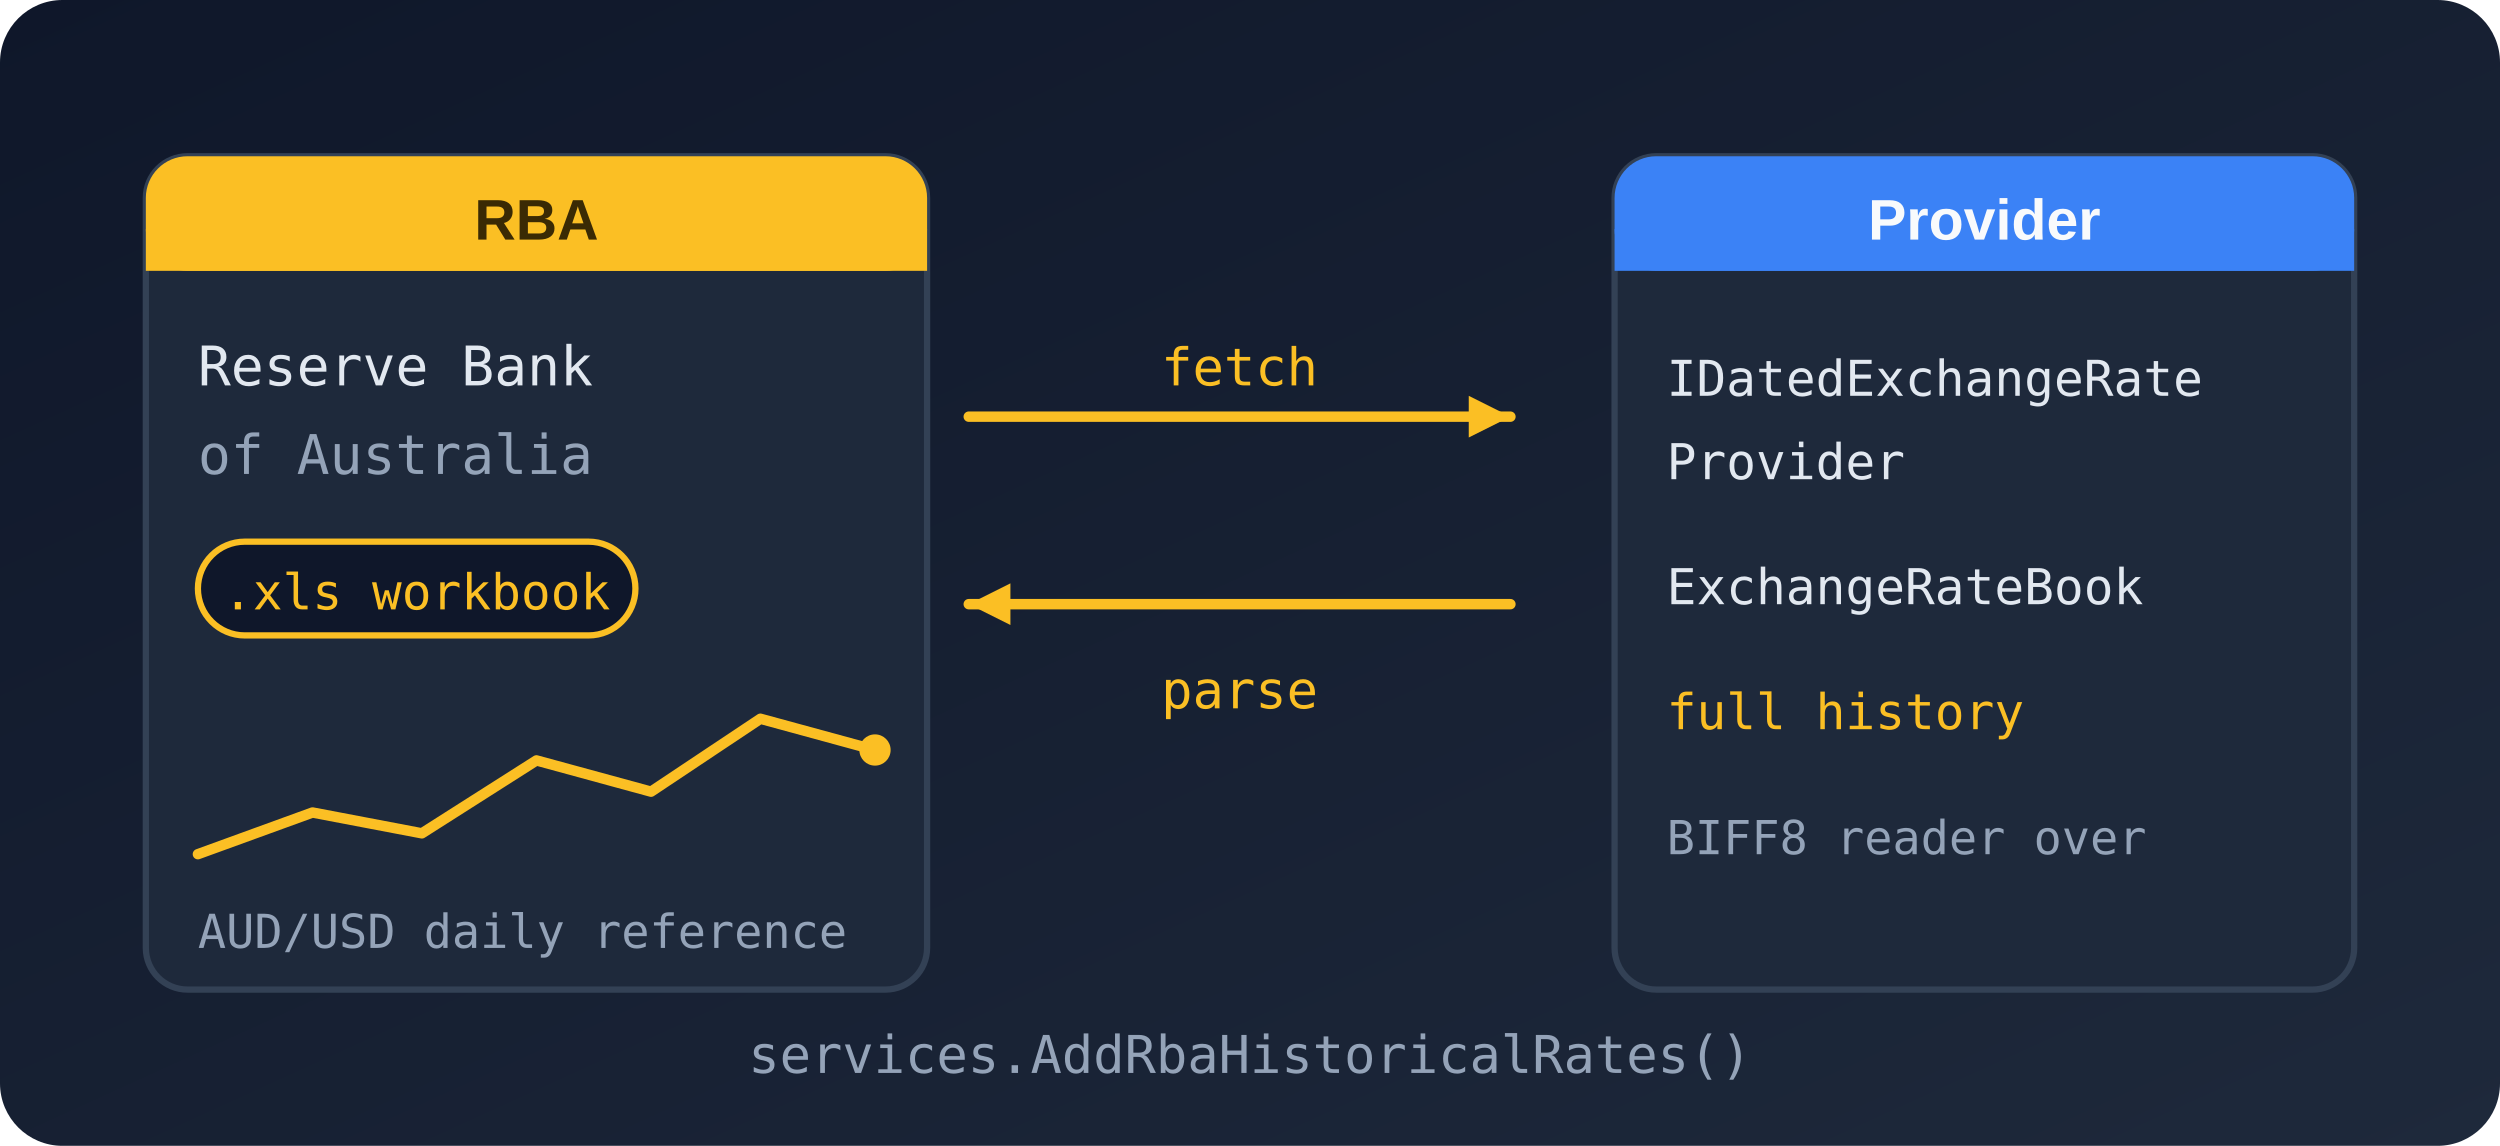
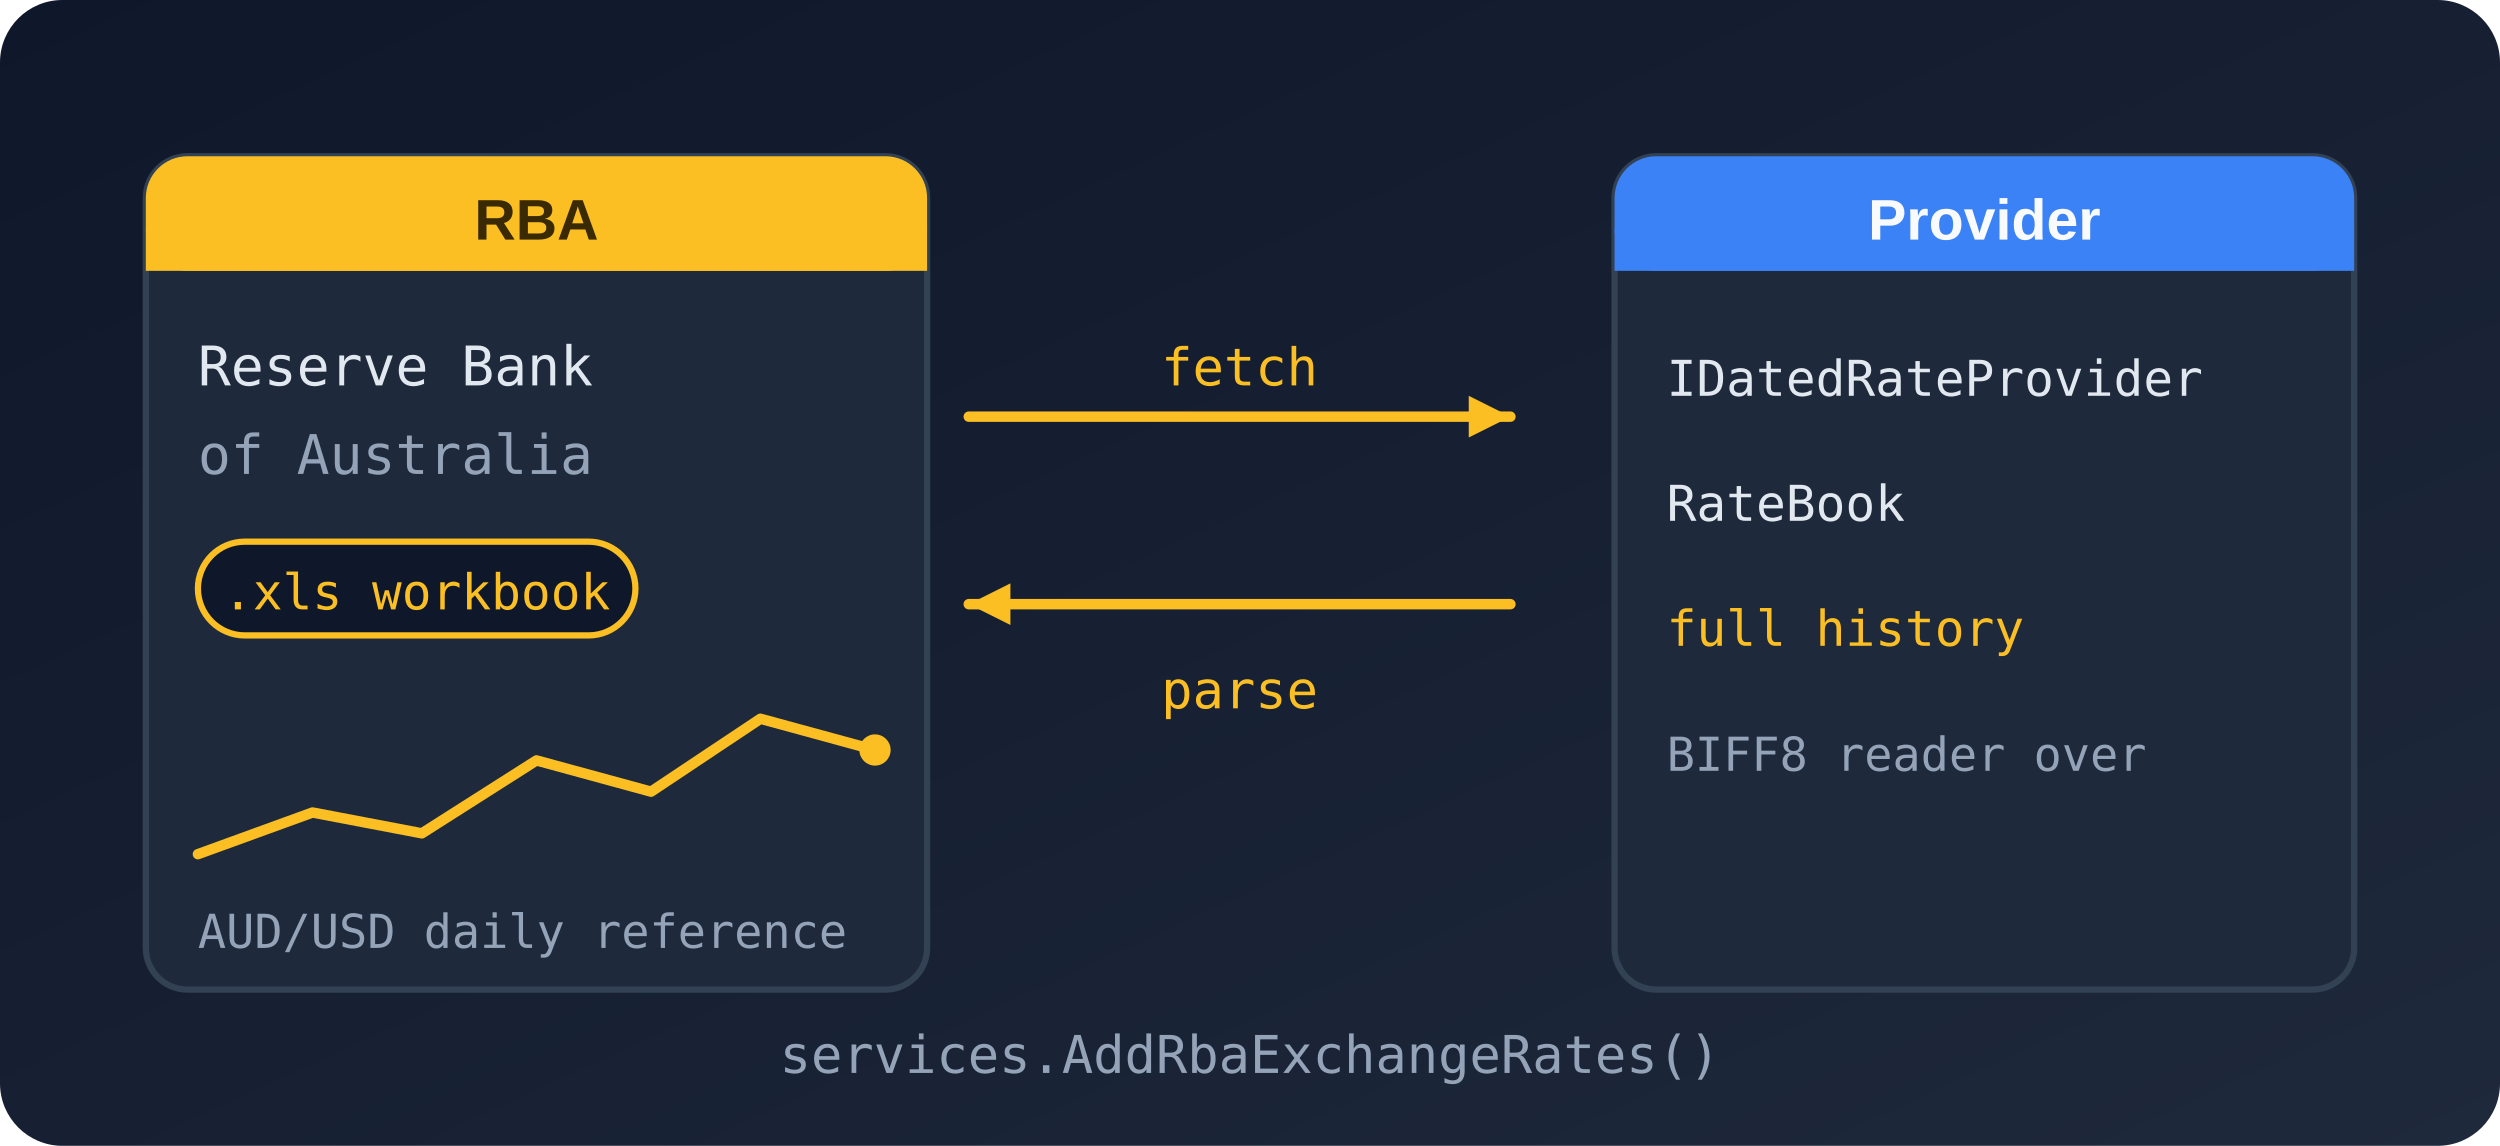
<svg xmlns="http://www.w3.org/2000/svg" viewBox="0 0 480 220" role="img" aria-label="Bodu.Financial.ExchangeRates.Rba — Reserve Bank of Australia exchange-rate provider">
  <defs>
    <linearGradient id="fxrba-bg" x1="0" y1="0" x2="1" y2="1">
      <stop offset="0" stop-color="#0F172A" />
      <stop offset="1" stop-color="#1E293B" />
    </linearGradient>
  </defs>
  <rect width="480" height="220" rx="12" fill="url(#fxrba-bg)" />
  <g transform="translate(28 30)" font-family="'Segoe UI','Helvetica Neue',Arial,sans-serif" font-size="11">
    <rect width="150" height="160" rx="8" fill="#1E293B" stroke="#334155" stroke-width="1.2" />
    <rect width="150" height="22" rx="8" fill="#FBBF24" />
    <rect y="14" width="150" height="8" fill="#FBBF24" />
    <text x="75" y="16" fill="#3A2A04" text-anchor="middle" font-weight="700" font-size="11">RBA</text>
    <g fill="#E2E8F0" font-family="'Consolas','Menlo',monospace" font-size="10.5">
      <text x="10" y="44">Reserve Bank</text>
      <text x="10" y="61">
        <tspan fill="#94A3B8">of Australia</tspan>
      </text>
    </g>
    <rect x="10" y="74" width="84" height="18" rx="9" fill="#0F172A" stroke="#FBBF24" stroke-width="1.2" />
    <text x="52" y="87" fill="#FBBF24" text-anchor="middle" font-family="'Consolas','Menlo',monospace" font-size="9.5">.xls workbook</text>
    <g transform="translate(10 100)">
      <polyline points="0,34 22,26 43,30 65,16 87,22 108,8 130,14" fill="none" stroke="#FBBF24" stroke-width="2" stroke-linecap="round" stroke-linejoin="round" />
      <circle cx="130" cy="14" r="3" fill="#FBBF24" />
      <text x="0" y="52" fill="#94A3B8" font-family="'Consolas','Menlo',monospace" font-size="9">AUD/USD daily reference</text>
    </g>
  </g>
  <g transform="translate(186 80)" fill="none" stroke="#FBBF24" stroke-width="2" stroke-linecap="round">
    <line x1="0" y1="0" x2="104" y2="0" />
    <polygon points="104,0 96,-4 96,4" fill="#FBBF24" stroke="none" />
    <line x1="104" y1="36" x2="0" y2="36" />
    <polygon points="0,36 8,32 8,40" fill="#FBBF24" stroke="none" />
  </g>
  <g transform="translate(186 80)" fill="#FBBF24" font-family="'Consolas','Menlo',monospace" font-size="10" text-anchor="middle">
    <text x="52" y="-6">fetch</text>
    <text x="52" y="56">parse</text>
  </g>
  <g transform="translate(310 30)" font-family="'Segoe UI','Helvetica Neue',Arial,sans-serif" font-size="11">
    <rect width="142" height="160" rx="8" fill="#1E293B" stroke="#334155" stroke-width="1.2" />
    <rect width="142" height="22" rx="8" fill="#3B82F6" />
    <rect y="14" width="142" height="8" fill="#3B82F6" />
    <text x="71" y="16" fill="#F8FAFC" text-anchor="middle" font-weight="700" font-size="11">Provider</text>
    <g fill="#E2E8F0" font-family="'Consolas','Menlo',monospace" font-size="9.5">
-       <text x="10" y="46">IDatedExchangeRate</text>
-       <text x="10" y="62">Provider</text>
-       <text x="10" y="86">ExchangeRateBook</text>
-       <text x="10" y="110">
+       <text x="10" y="46">IDatedRateProvider</text>
+       <text x="10" y="70">RateBook</text>
+       <text x="10" y="94">
        <tspan fill="#FBBF24">full history</tspan>
      </text>
-       <text x="10" y="134">
+       <text x="10" y="118">
        <tspan fill="#94A3B8" font-size="9">BIFF8 reader over</tspan>
      </text>
    </g>
  </g>
  <g fill="#94A3B8" font-family="'Consolas','Menlo',monospace" font-size="10">
-     <text x="240" y="206" text-anchor="middle">services.AddRbaHistoricalRates()</text>
+     <text x="240" y="206" text-anchor="middle">services.AddRbaExchangeRates()</text>
  </g>
</svg>
